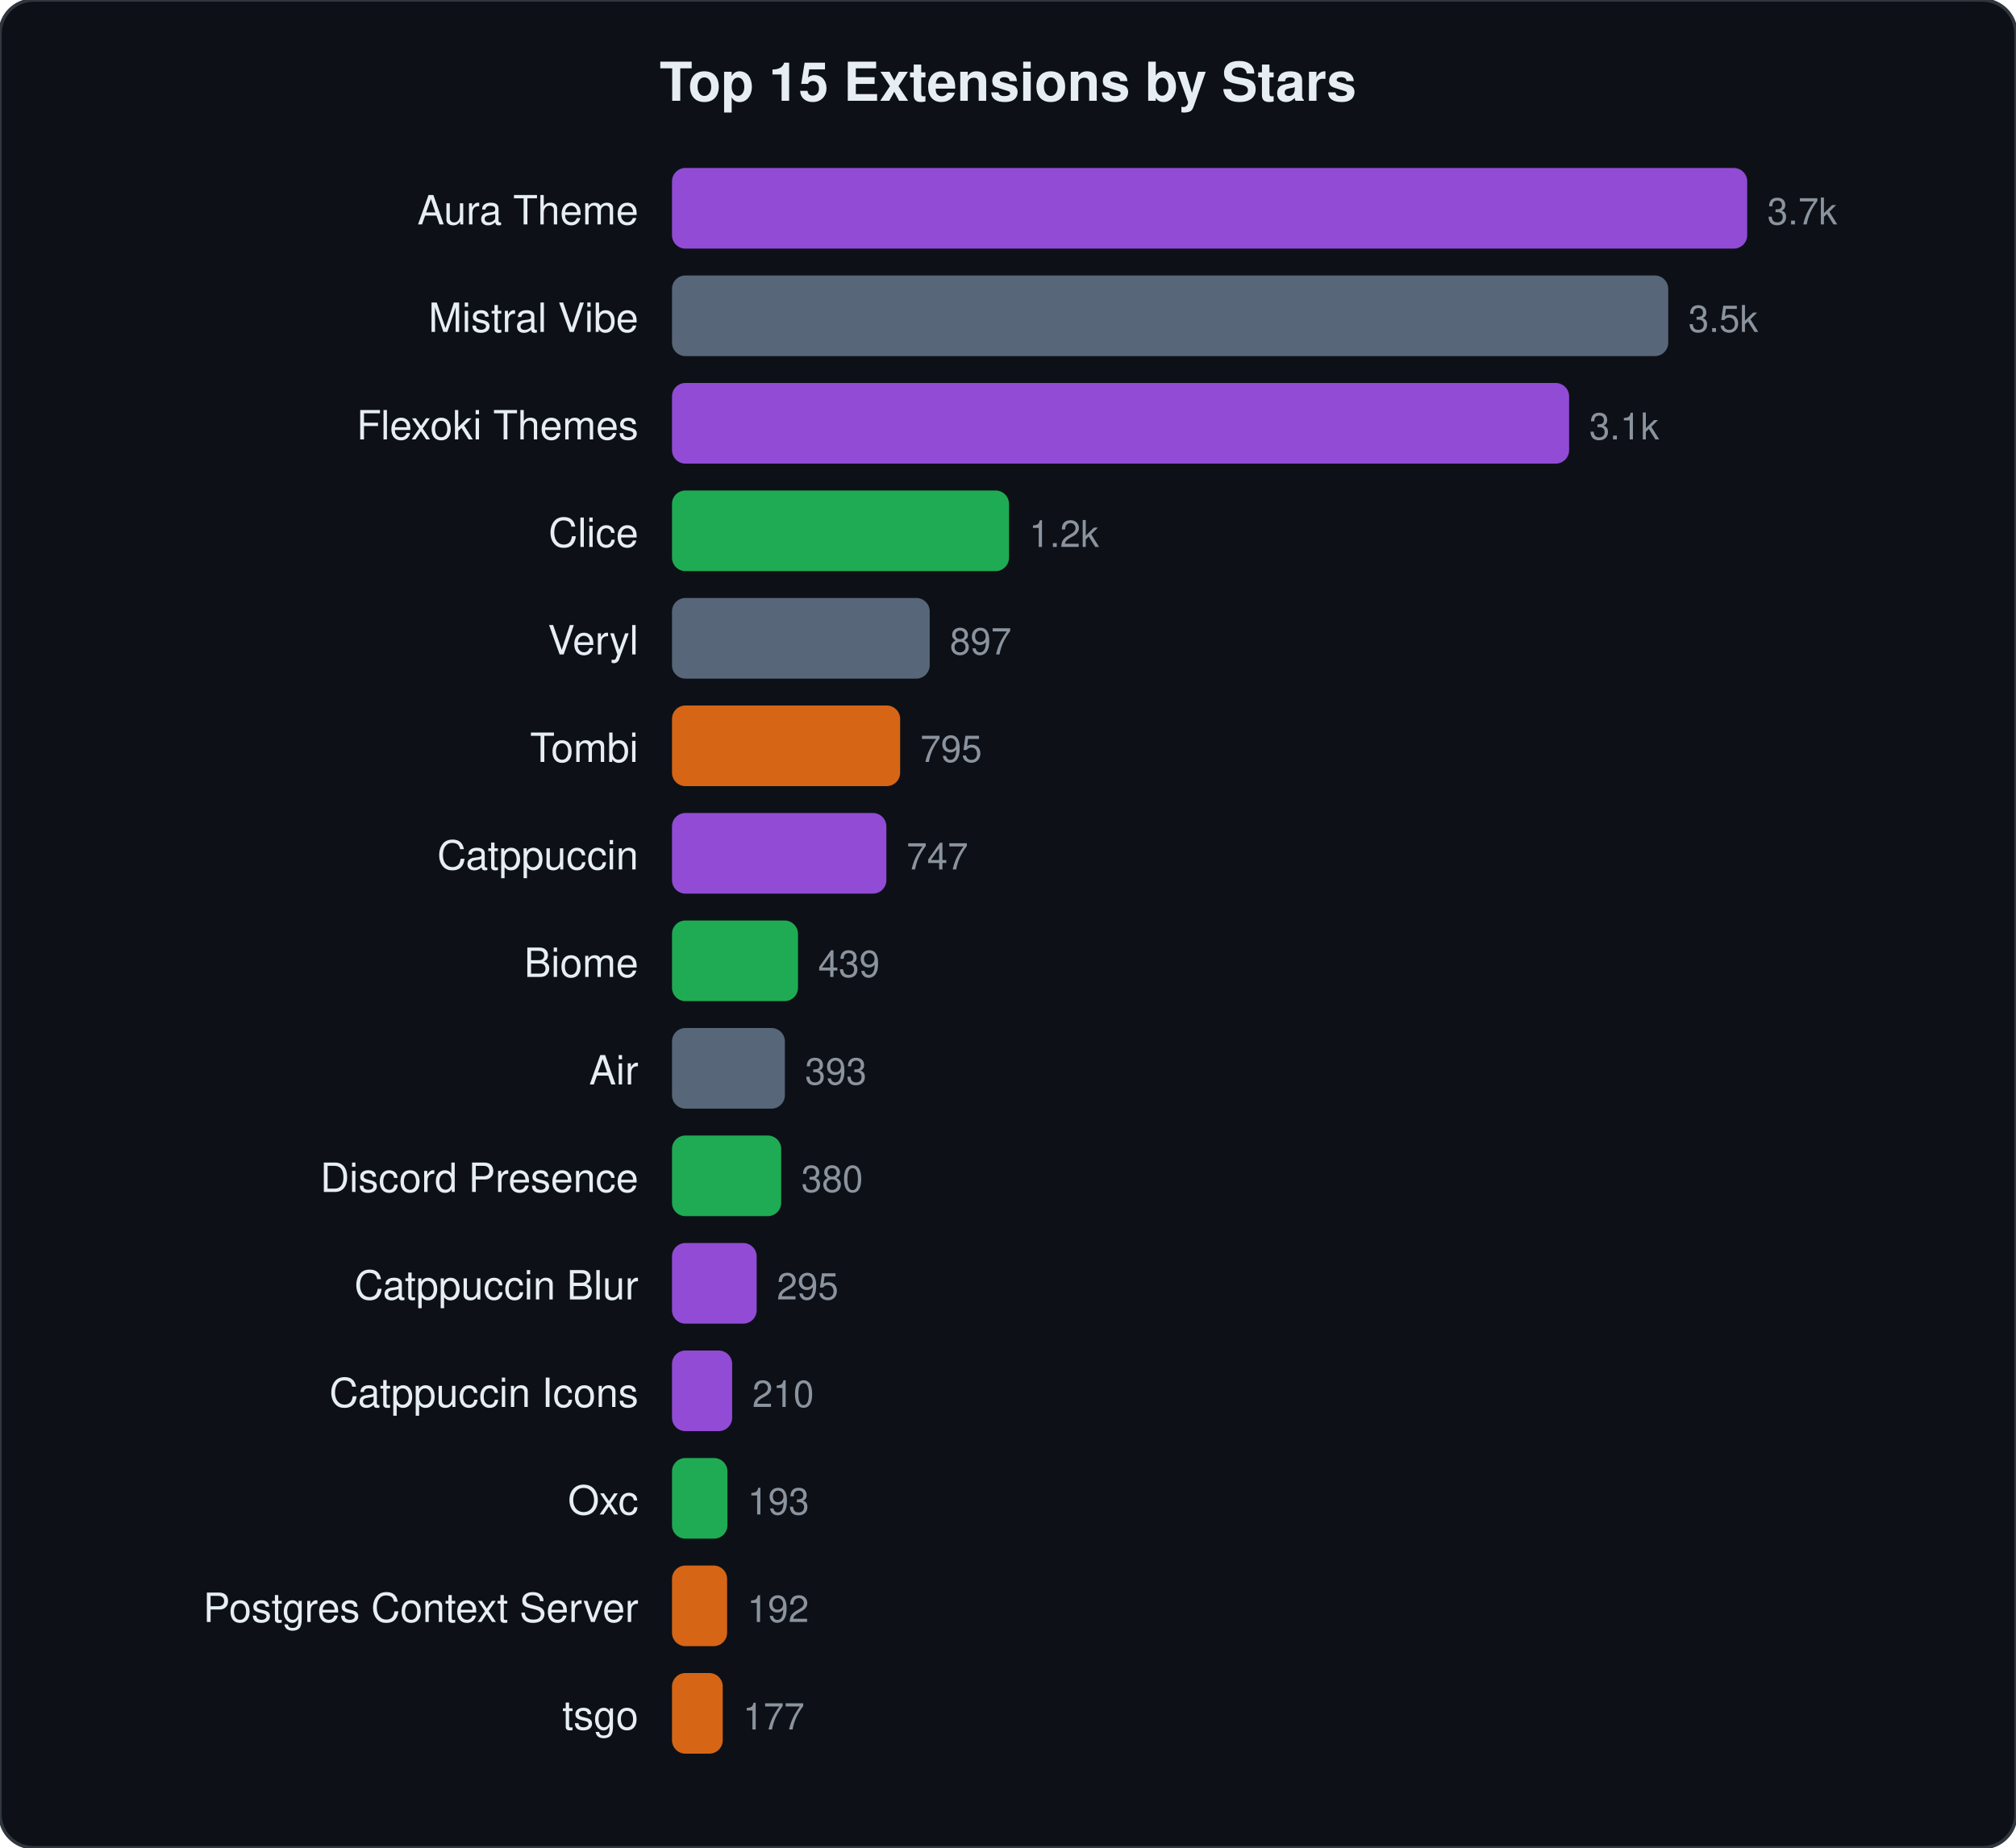
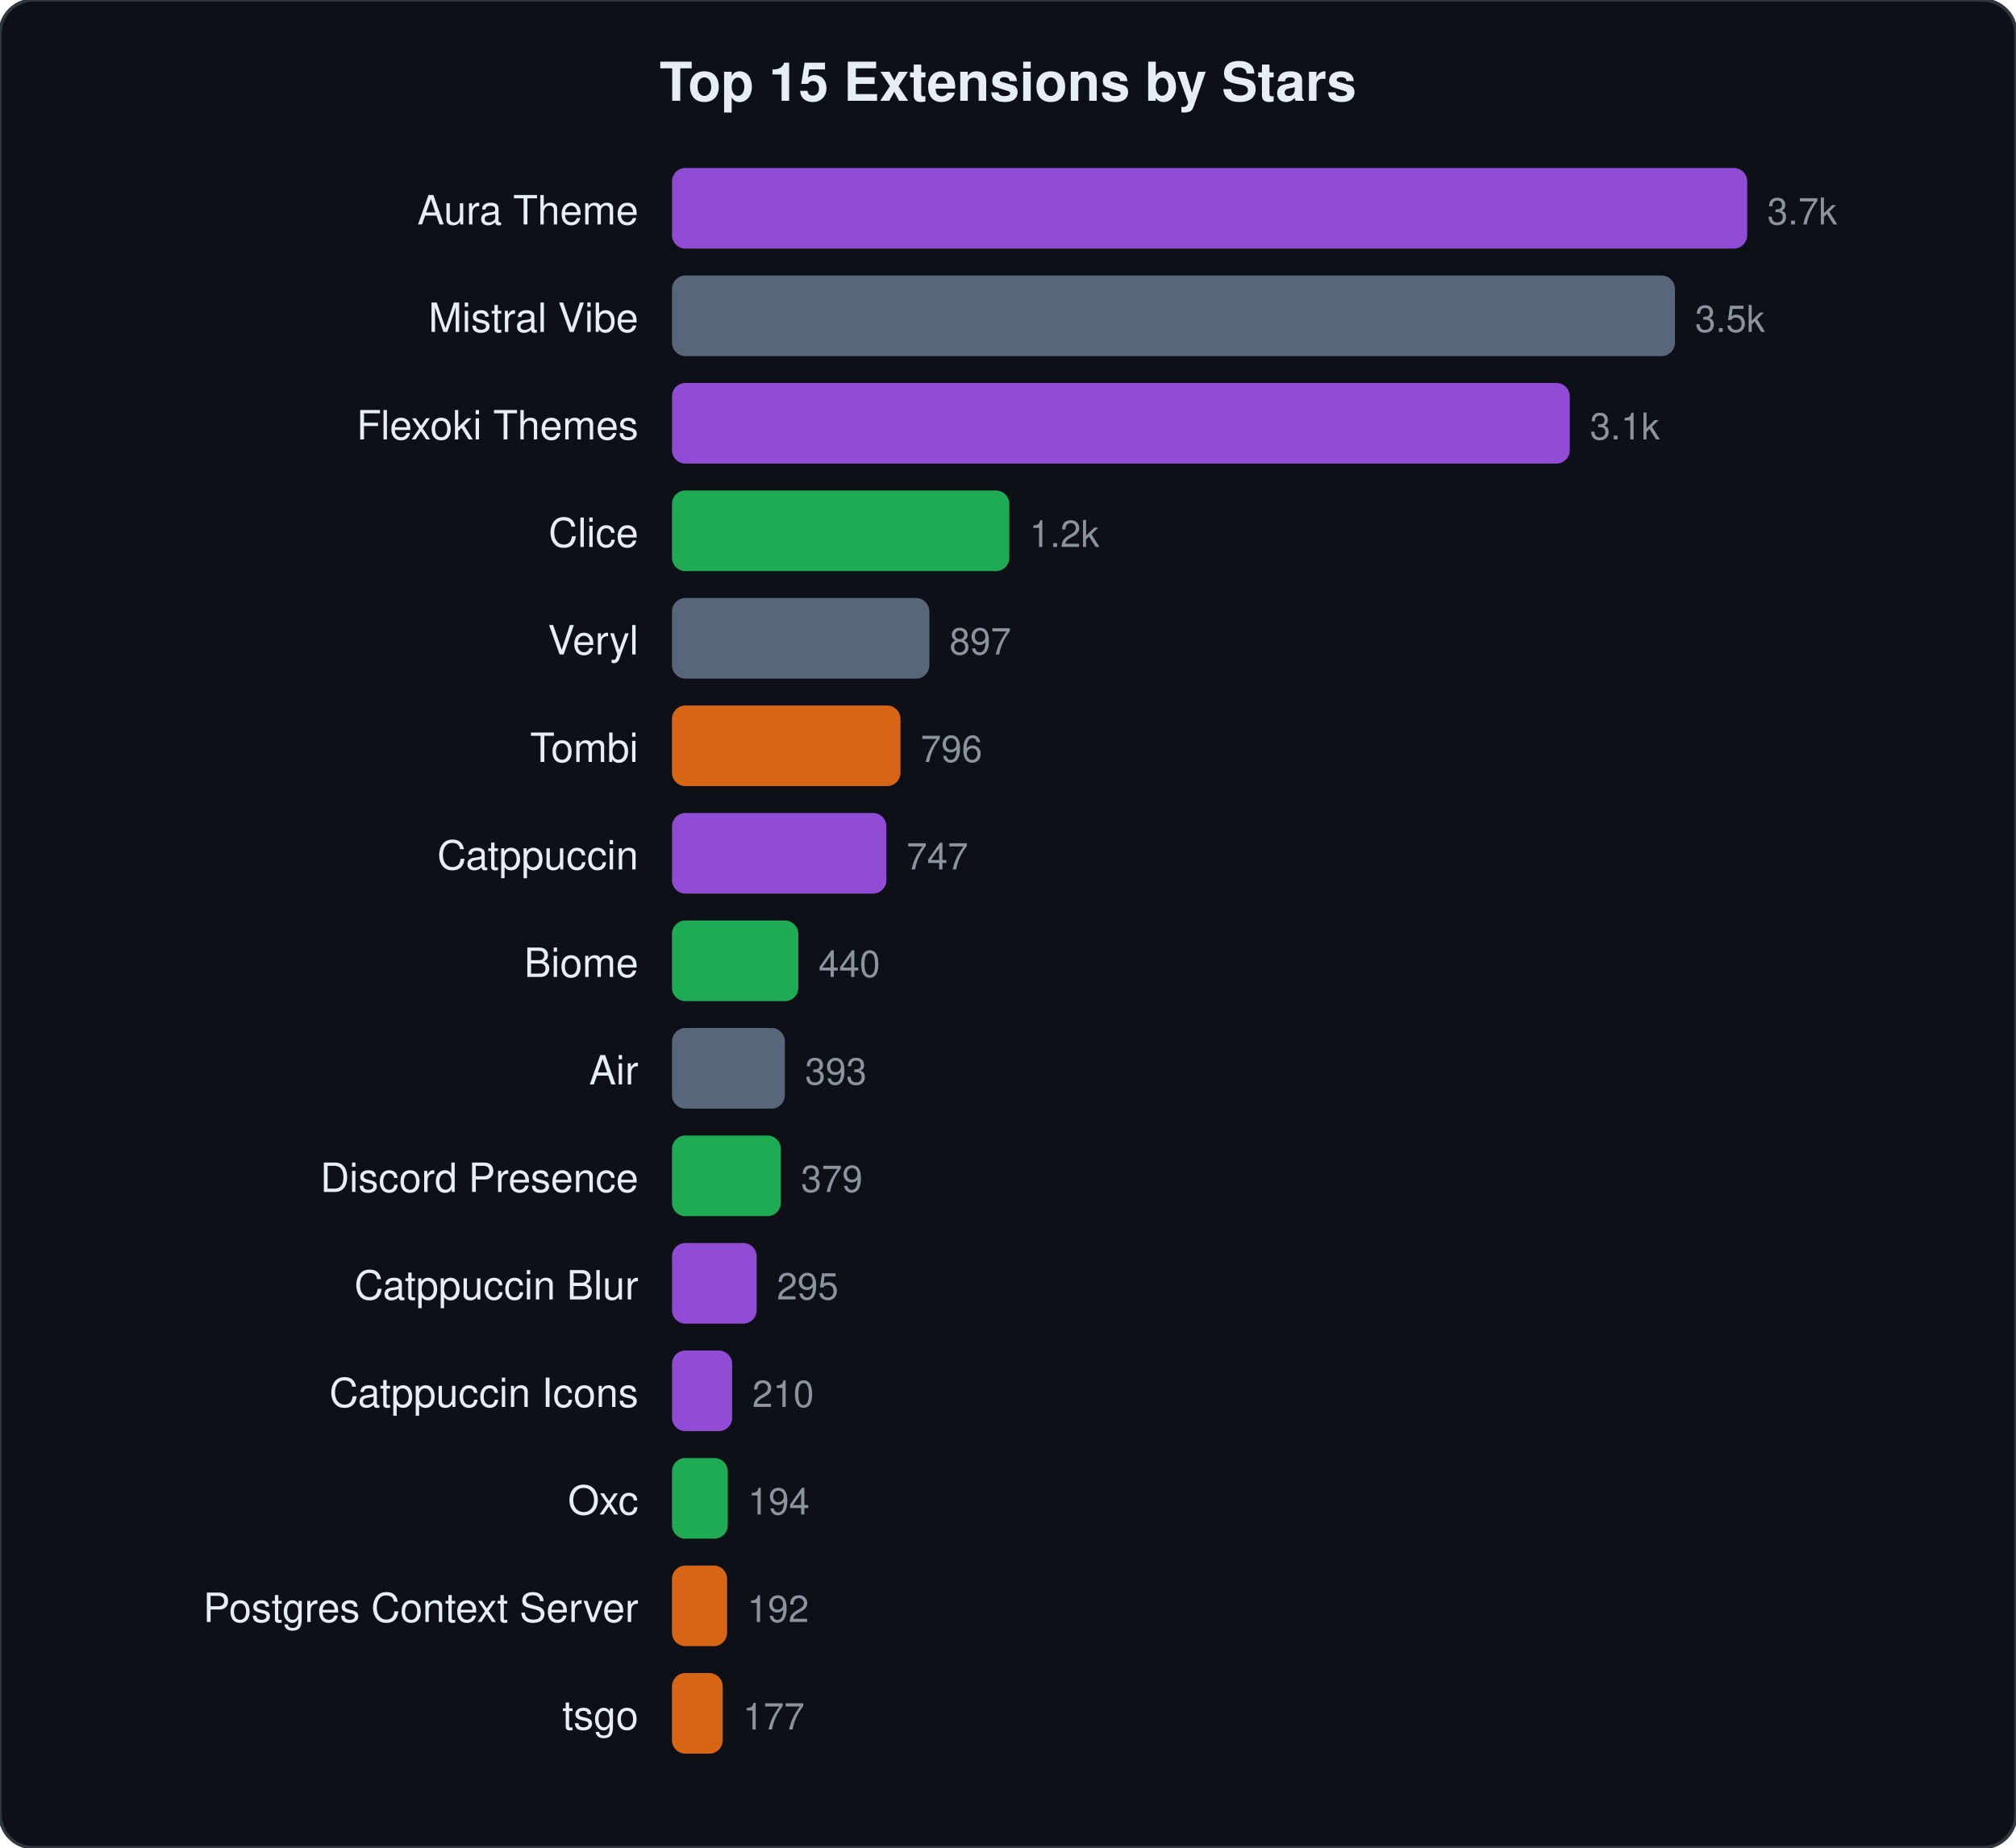
<svg xmlns="http://www.w3.org/2000/svg" viewBox="0 0 600 550" width="600" height="550">
  <style>text{font-family:-apple-system,BlinkMacSystemFont,"Segoe UI",Helvetica,Arial,sans-serif;fill:#e6edf3}.name{font-size:12px}.stars{font-size:11px;fill:#8b949e}.title{font-size:16px;font-weight:600}</style>
  <rect width="600" height="550" rx="10" fill="#0d1117" stroke="#30363d" stroke-width="1" />
  <text x="300" y="30" text-anchor="middle" class="title">Top 15 Extensions by Stars</text>
  <text x="190" y="66.8" text-anchor="end" class="name">Aura Theme</text>
  <rect x="200" y="50.0" width="320.0" height="24" rx="4" fill="#a855f7" opacity="0.85" />
  <text x="526.0" y="66.8" class="stars">3.7k</text>
  <text x="190" y="98.8" text-anchor="end" class="name">Mistral Vibe</text>
-   <rect x="200" y="82.0" width="296.5" height="24" rx="4" fill="#64748b" opacity="0.85" />
-   <text x="502.5" y="98.8" class="stars">3.5k</text>
+   <rect x="200" y="82.0" width="298.5" height="24" rx="4" fill="#64748b" opacity="0.85" />
+   <text x="504.5" y="98.8" class="stars">3.5k</text>
  <text x="190" y="130.8" text-anchor="end" class="name">Flexoki Themes</text>
-   <rect x="200" y="114.0" width="267.0" height="24" rx="4" fill="#a855f7" opacity="0.85" />
-   <text x="473.0" y="130.8" class="stars">3.1k</text>
+   <rect x="200" y="114.0" width="267.2" height="24" rx="4" fill="#a855f7" opacity="0.85" />
+   <text x="473.2" y="130.8" class="stars">3.1k</text>
  <text x="190" y="162.8" text-anchor="end" class="name">Clice</text>
-   <rect x="200" y="146.0" width="100.3" height="24" rx="4" fill="#22c55e" opacity="0.85" />
-   <text x="306.3" y="162.8" class="stars">1.2k</text>
+   <rect x="200" y="146.0" width="100.4" height="24" rx="4" fill="#22c55e" opacity="0.85" />
+   <text x="306.4" y="162.8" class="stars">1.2k</text>
  <text x="190" y="194.8" text-anchor="end" class="name">Veryl</text>
-   <rect x="200" y="178.0" width="76.7" height="24" rx="4" fill="#64748b" opacity="0.85" />
-   <text x="282.7" y="194.8" class="stars">897</text>
+   <rect x="200" y="178.0" width="76.6" height="24" rx="4" fill="#64748b" opacity="0.85" />
+   <text x="282.6" y="194.8" class="stars">897</text>
  <text x="190" y="226.8" text-anchor="end" class="name">Tombi</text>
-   <rect x="200" y="210.0" width="67.9" height="24" rx="4" fill="#f97316" opacity="0.85" />
-   <text x="273.9" y="226.8" class="stars">795</text>
+   <rect x="200" y="210.0" width="68.0" height="24" rx="4" fill="#f97316" opacity="0.85" />
+   <text x="274.0" y="226.8" class="stars">796</text>
  <text x="190" y="258.8" text-anchor="end" class="name">Catppuccin</text>
  <rect x="200" y="242.0" width="63.8" height="24" rx="4" fill="#a855f7" opacity="0.85" />
  <text x="269.8" y="258.8" class="stars">747</text>
  <text x="190" y="290.8" text-anchor="end" class="name">Biome</text>
-   <rect x="200" y="274.0" width="37.5" height="24" rx="4" fill="#22c55e" opacity="0.85" />
-   <text x="243.5" y="290.8" class="stars">439</text>
+   <rect x="200" y="274.0" width="37.6" height="24" rx="4" fill="#22c55e" opacity="0.85" />
+   <text x="243.6" y="290.8" class="stars">440</text>
  <text x="190" y="322.8" text-anchor="end" class="name">Air</text>
  <rect x="200" y="306.0" width="33.6" height="24" rx="4" fill="#64748b" opacity="0.85" />
  <text x="239.6" y="322.8" class="stars">393</text>
  <text x="190" y="354.8" text-anchor="end" class="name">Discord Presence</text>
-   <rect x="200" y="338.0" width="32.5" height="24" rx="4" fill="#22c55e" opacity="0.85" />
-   <text x="238.5" y="354.8" class="stars">380</text>
+   <rect x="200" y="338.0" width="32.4" height="24" rx="4" fill="#22c55e" opacity="0.85" />
+   <text x="238.4" y="354.8" class="stars">379</text>
  <text x="190" y="386.8" text-anchor="end" class="name">Catppuccin Blur</text>
  <rect x="200" y="370.0" width="25.2" height="24" rx="4" fill="#a855f7" opacity="0.85" />
  <text x="231.2" y="386.8" class="stars">295</text>
  <text x="190" y="418.8" text-anchor="end" class="name">Catppuccin Icons</text>
  <rect x="200" y="402.0" width="17.9" height="24" rx="4" fill="#a855f7" opacity="0.85" />
  <text x="223.9" y="418.8" class="stars">210</text>
  <text x="190" y="450.8" text-anchor="end" class="name">Oxc</text>
-   <rect x="200" y="434.0" width="16.5" height="24" rx="4" fill="#22c55e" opacity="0.85" />
-   <text x="222.5" y="450.8" class="stars">193</text>
+   <rect x="200" y="434.0" width="16.6" height="24" rx="4" fill="#22c55e" opacity="0.85" />
+   <text x="222.6" y="450.8" class="stars">194</text>
  <text x="190" y="482.8" text-anchor="end" class="name">Postgres Context Server</text>
  <rect x="200" y="466.0" width="16.4" height="24" rx="4" fill="#f97316" opacity="0.85" />
  <text x="222.4" y="482.8" class="stars">192</text>
  <text x="190" y="514.8" text-anchor="end" class="name">tsgo</text>
  <rect x="200" y="498.0" width="15.1" height="24" rx="4" fill="#f97316" opacity="0.85" />
  <text x="221.1" y="514.8" class="stars">177</text>
</svg>
